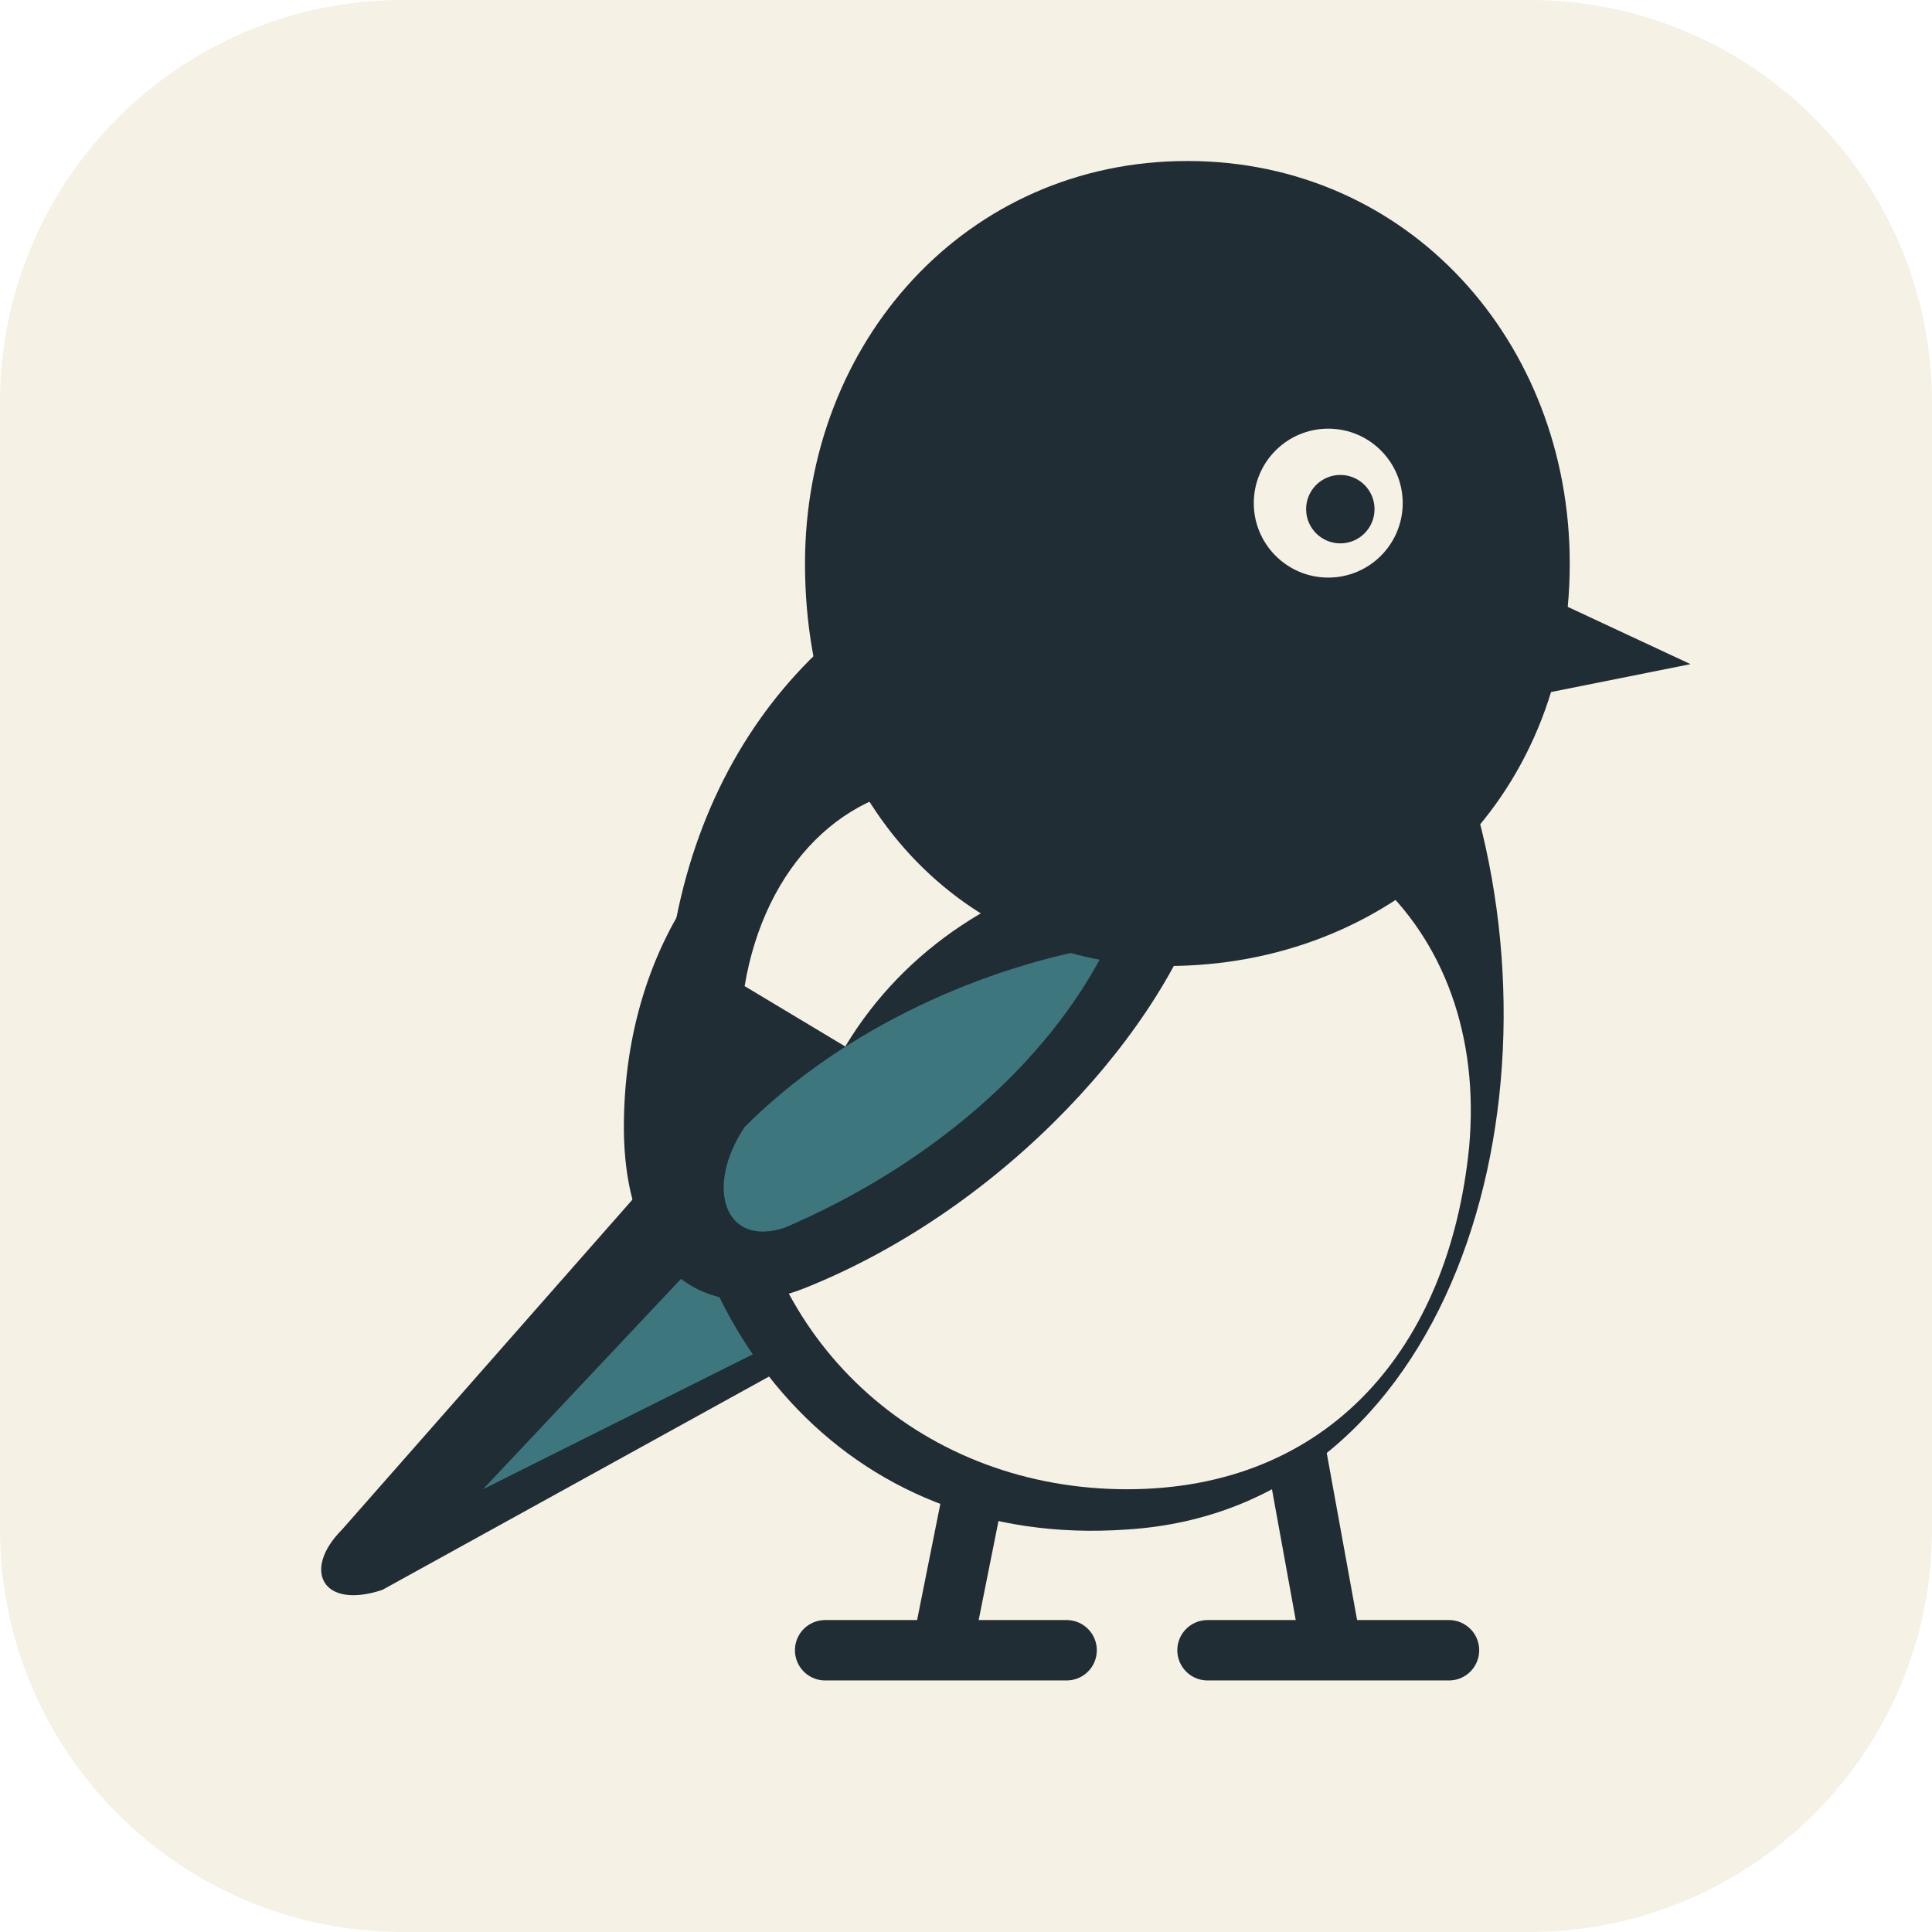
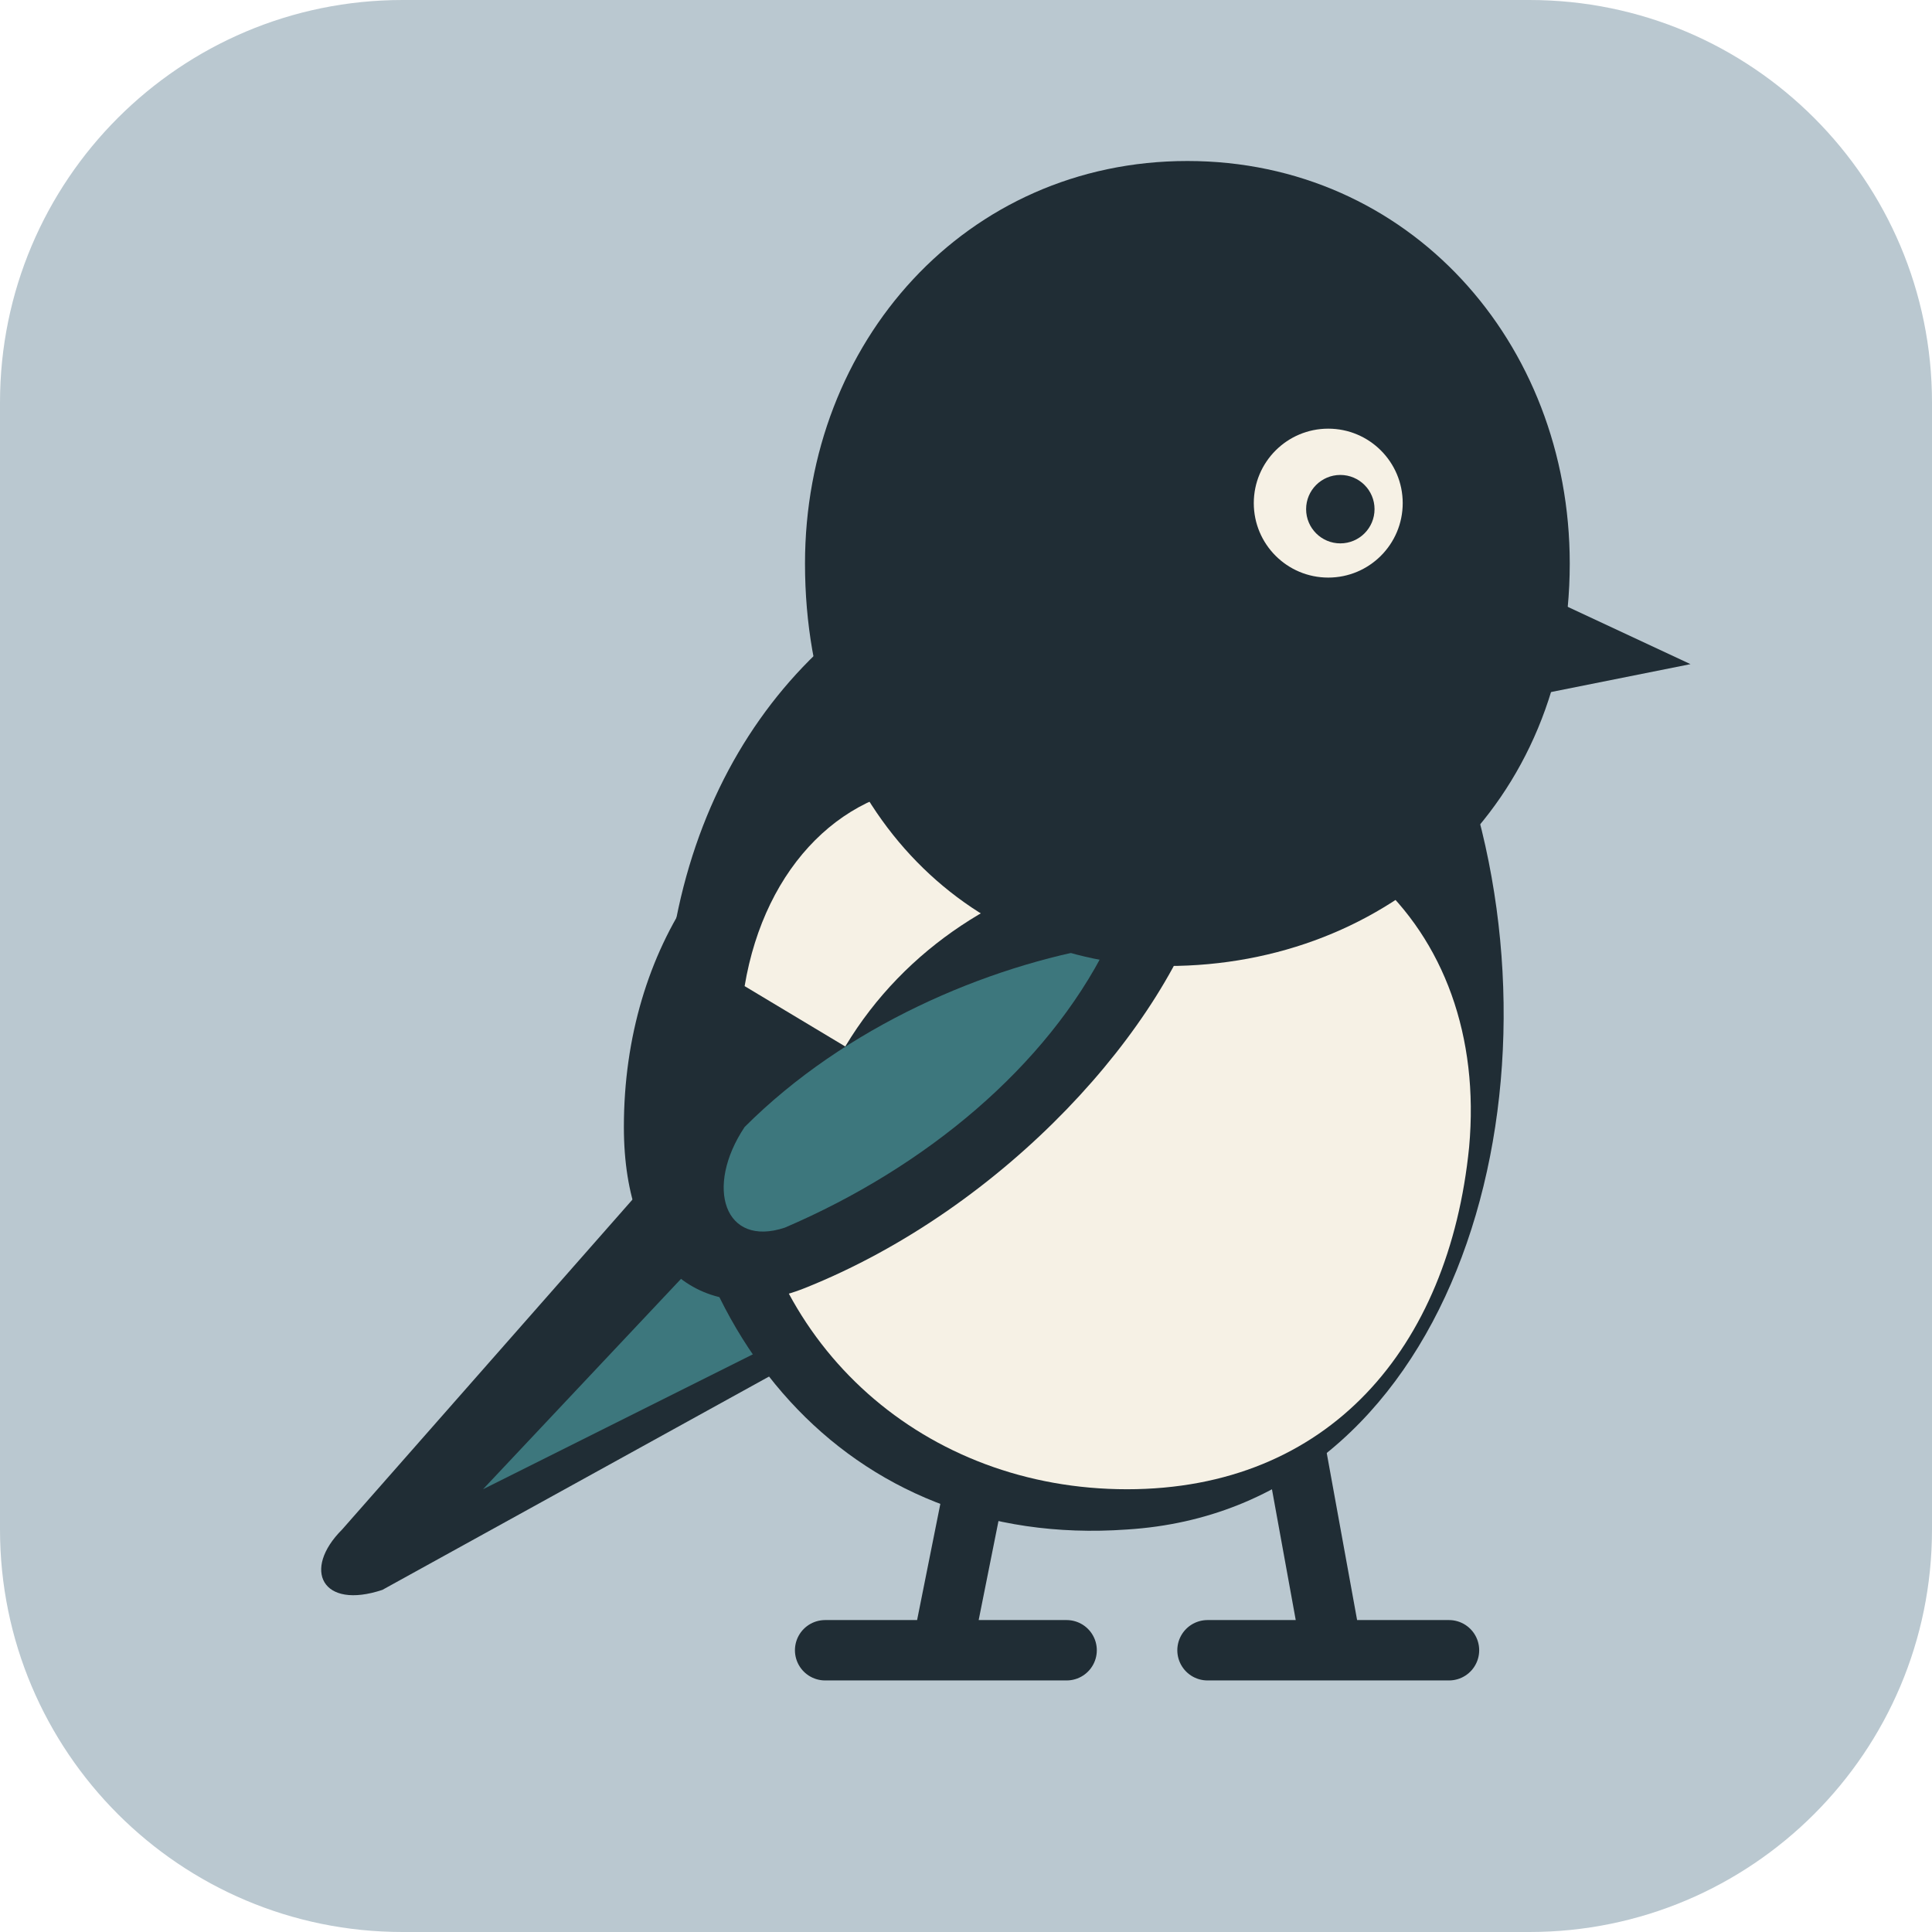
<svg xmlns="http://www.w3.org/2000/svg" viewBox="0 0 96 96" fill="none">
-   <rect width="96" height="96" rx="20" fill="#f6f1e5" />
+   <rect width="96" height="96" rx="20" fill="#bac8d0" />
  <g transform="translate(-6 0)">
    <path d="M45 51 23 76c-2 2-1 4 2 3l29-16Z" fill="#202d35" />
    <path d="M46 57 30 74l22-11Z" fill="#3d777d" />
    <path d="m55 71-2 10m17-11 2 11m-25 1h12m7 0h12" stroke="#202d35" stroke-width="3" stroke-linecap="round" />
    <path d="M39 52c0-13 7-22 17-25 7-3 20 0 23 12 5 16-1 36-17 37-14 1-23-10-23-24Z" fill="#202d35" />
    <path d="M59 40c13-2 21 6 20 17-1 10-7 17-17 17-10 0-18-7-19-17 6 1 11-5 16-17Z" fill="#f6f1e5" />
    <path d="M49 38c-7 2-12 9-12 18 0 7 4 10 9 8 10-4 18-13 20-20-5-6-11-8-17-6Z" fill="#202d35" />
    <path d="M43 49c1-6 5-10 10-10l8 4c-5 1-10 4-13 9Z" fill="#f6f1e5" />
    <path d="M43 56c5-5 12-8 18-9-3 6-9 11-16 14-3 1-4-2-2-5Z" fill="#3d777d" />
    <path d="m75 26 15 7-15 3Z" fill="#202d35" />
    <path d="M46 28c0-11 8-20 19-20 11 0 19 9 19 20 0 12-9 20-20 20-10 0-18-8-18-20Z" fill="#202d35" />
    <circle cx="72" cy="25" r="3.7" fill="#f6f1e5" />
    <circle cx="72.6" cy="25.3" r="1.7" fill="#202d35" />
  </g>
</svg>
